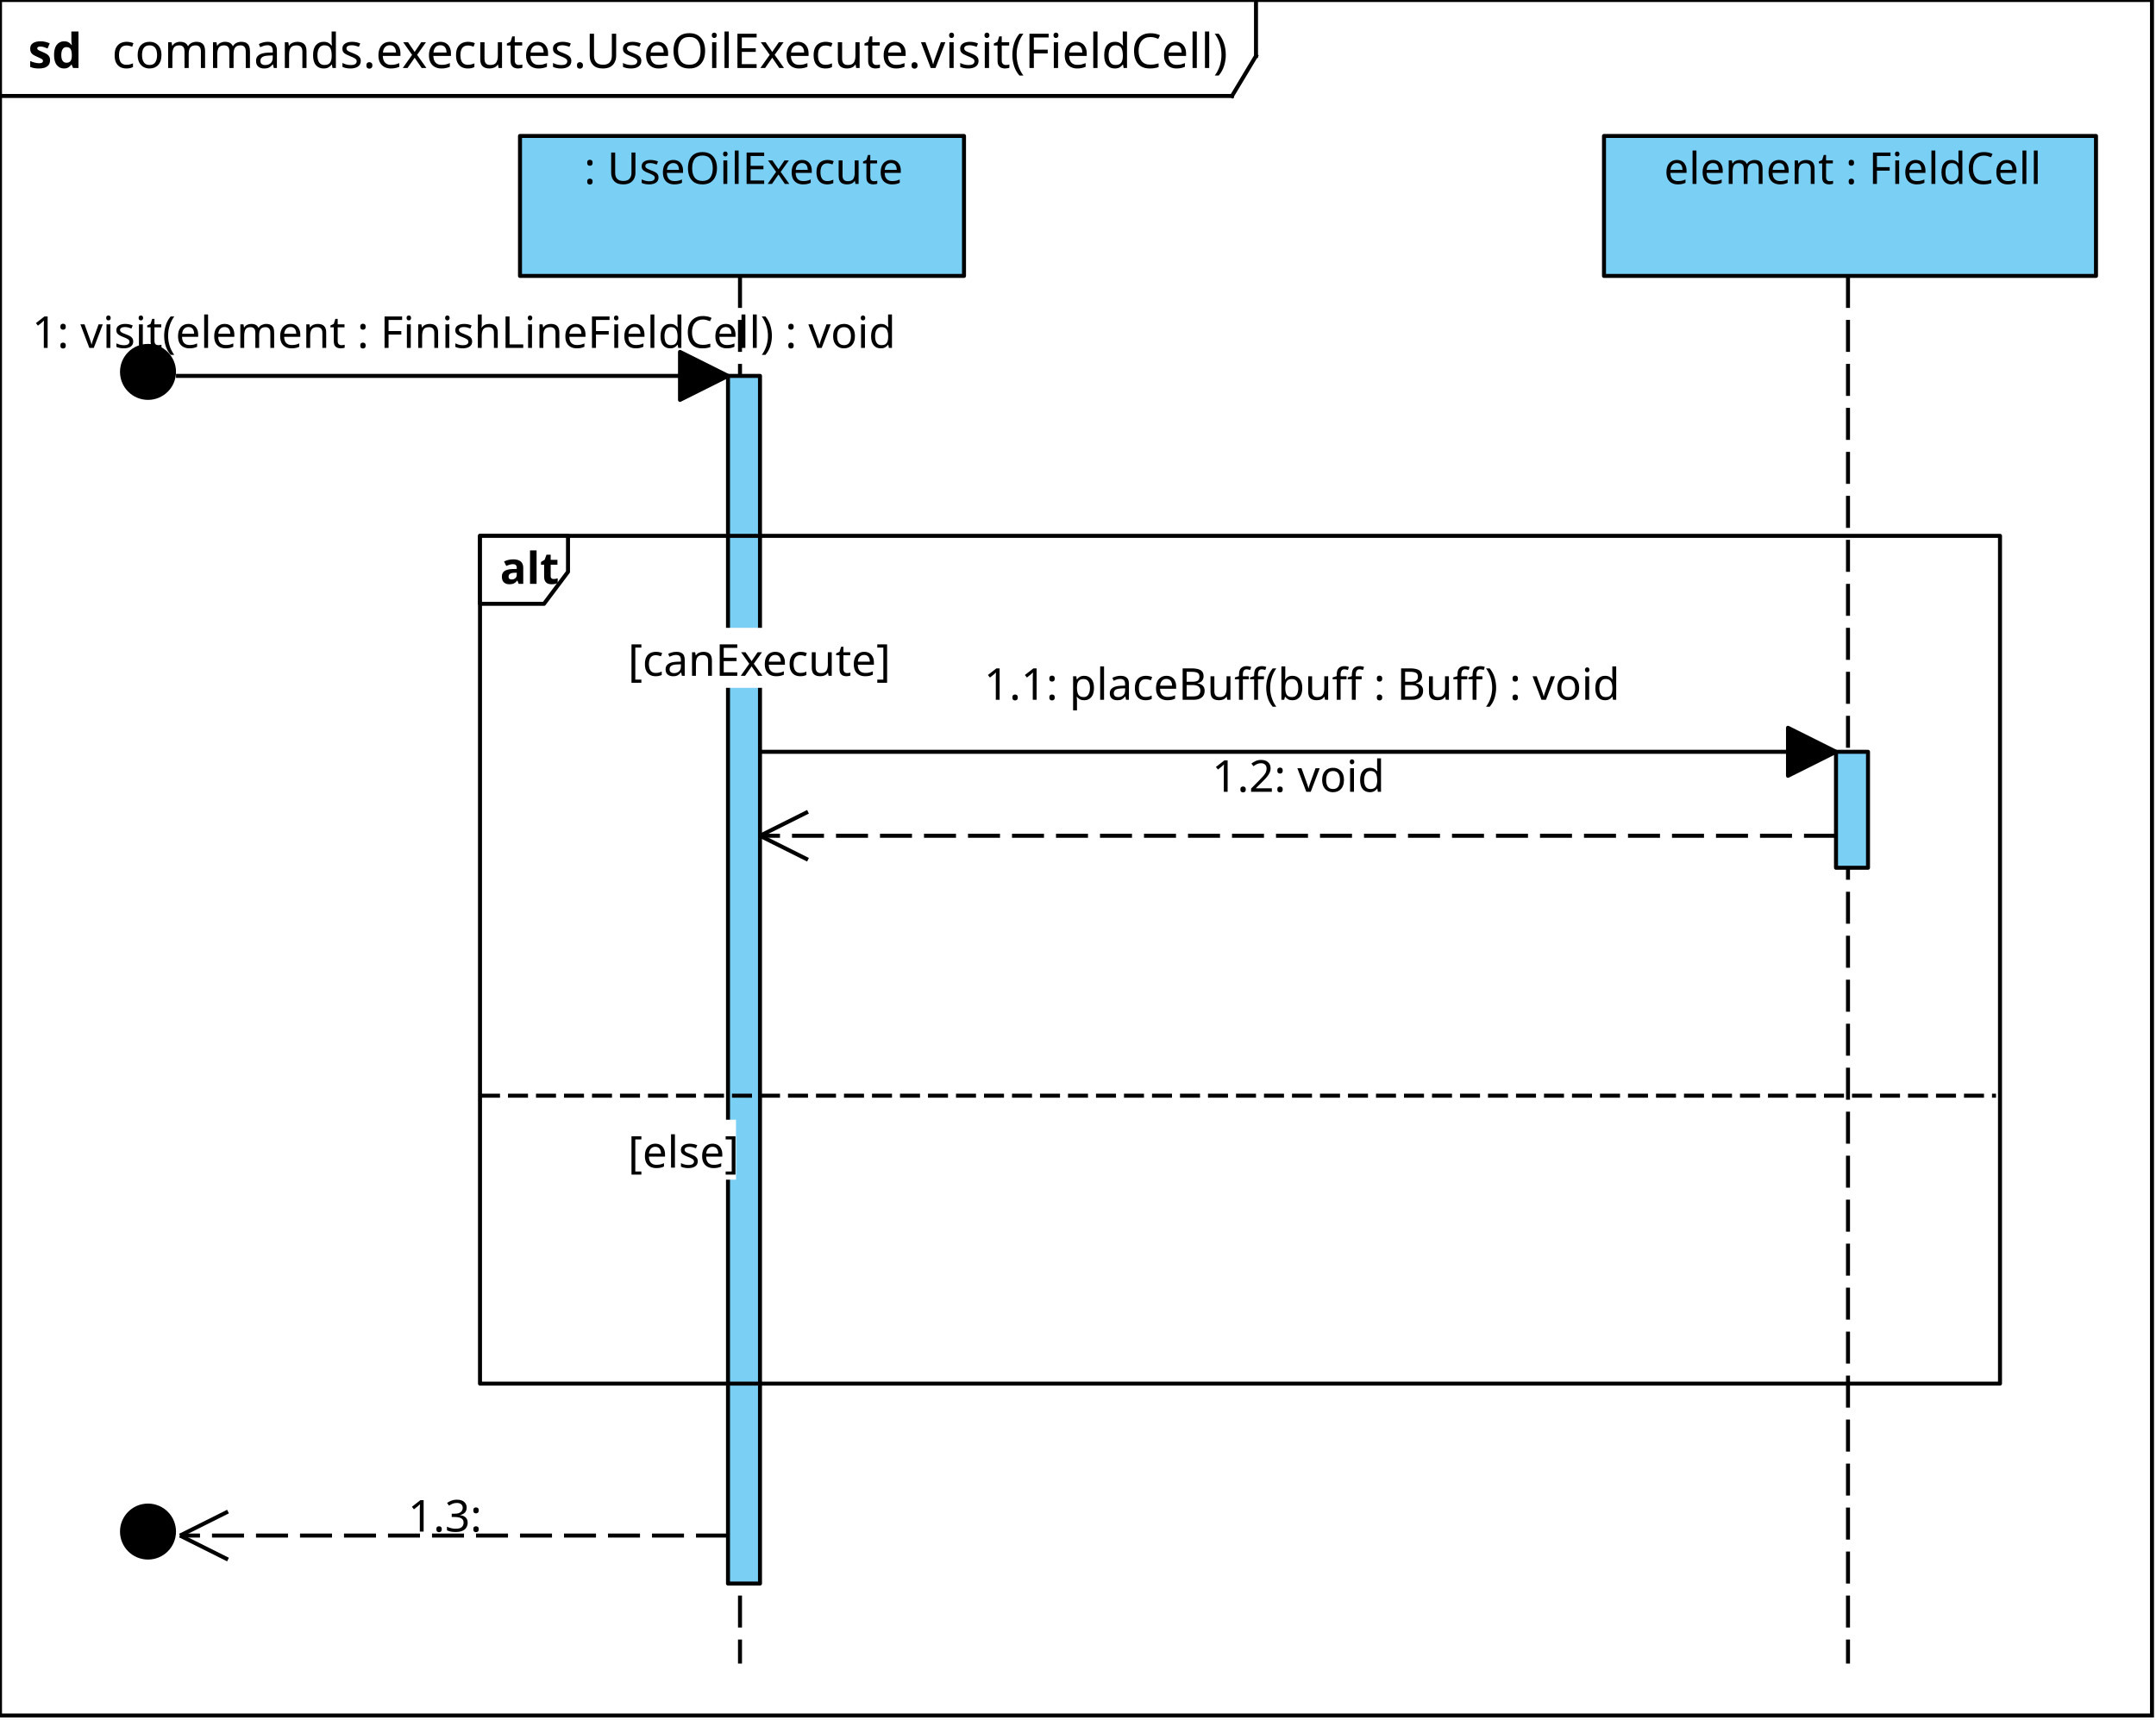
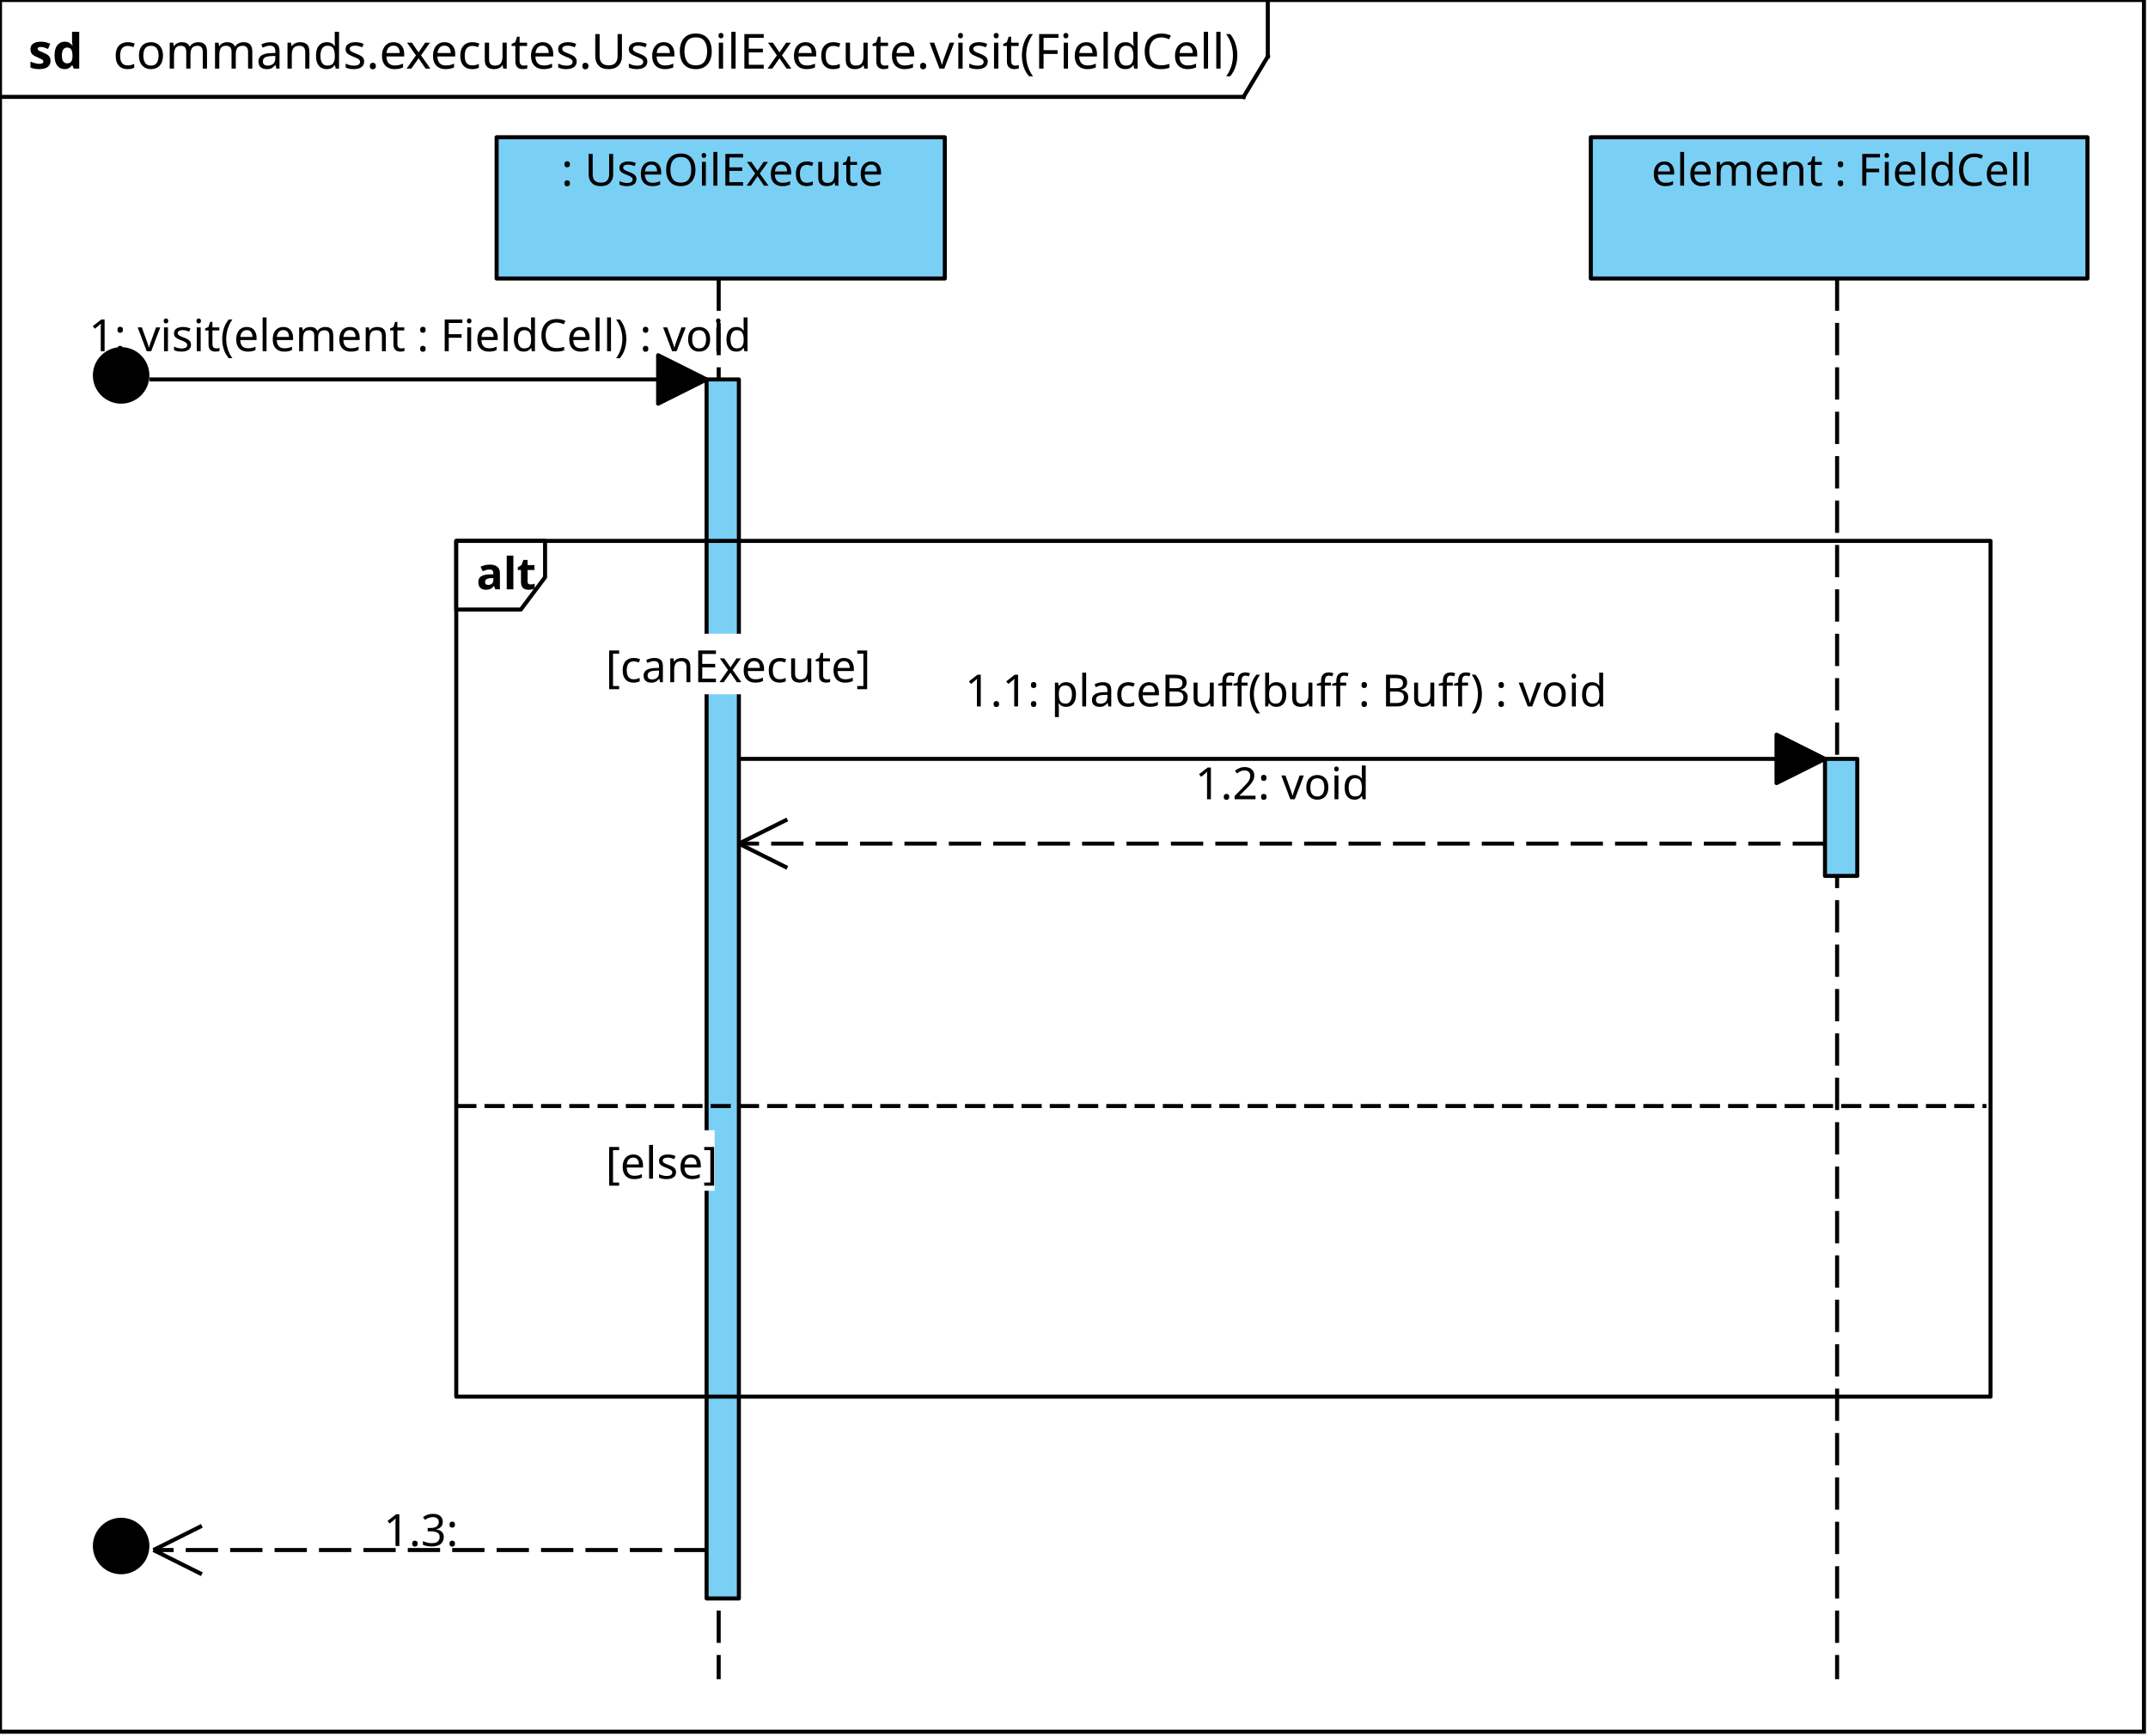
- <svg xmlns="http://www.w3.org/2000/svg" fill-opacity="0" color-rendering="auto" color-interpolation="auto" stroke="rgb(0,0,0)" text-rendering="auto" stroke-linecap="square" width="539" stroke-miterlimit="10" stroke-opacity="0" shape-rendering="auto" fill="rgb(0,0,0)" stroke-dasharray="none" font-weight="normal" stroke-width="1" height="430" font-family="'Dialog'" font-style="normal" stroke-linejoin="miter" font-size="12" stroke-dashoffset="0" image-rendering="auto">
+ <svg xmlns="http://www.w3.org/2000/svg" fill-opacity="0" color-rendering="auto" color-interpolation="auto" stroke="rgb(0,0,0)" text-rendering="auto" stroke-linecap="square" width="532" stroke-miterlimit="10" stroke-opacity="0" shape-rendering="auto" fill="rgb(0,0,0)" stroke-dasharray="none" font-weight="normal" stroke-width="1" height="430" font-family="'Dialog'" font-style="normal" stroke-linejoin="miter" font-size="12" stroke-dashoffset="0" image-rendering="auto">
  <defs id="genericDefs" />
  <g>
    <defs id="defs1">
      <clipPath clipPathUnits="userSpaceOnUse" id="clipPath1">
        <path d="M-7 -7 L123 -7 L123 393 L-7 393 L-7 -7 Z" />
      </clipPath>
      <clipPath clipPathUnits="userSpaceOnUse" id="clipPath2">
        <path d="M-7 -7 L26 -7 L26 31 L-7 31 L-7 -7 Z" />
      </clipPath>
      <clipPath clipPathUnits="userSpaceOnUse" id="clipPath3">
        <path d="M-7 -7 L19 -7 L19 313 L-7 313 L-7 -7 Z" />
      </clipPath>
      <clipPath clipPathUnits="userSpaceOnUse" id="clipPath4">
        <path d="M-7 -7 L135 -7 L135 393 L-7 393 L-7 -7 Z" />
      </clipPath>
      <clipPath clipPathUnits="userSpaceOnUse" id="clipPath5">
        <path d="M-7 -7 L391 -7 L391 223 L-7 223 L-7 -7 Z" />
      </clipPath>
      <clipPath clipPathUnits="userSpaceOnUse" id="clipPath6">
-         <path d="M-7 -7 L-7 223 L391 223 L391 -7 Z" />
+         <path d="M100 23 L100 38 L37 38 L37 23 ZM63 146 L63 161 L37 161 L37 146 ZM-7 -7 L-7 223 L391 223 L391 -7 Z" />
      </clipPath>
      <clipPath clipPathUnits="userSpaceOnUse" id="clipPath7">
        <path d="M0 0 L23 0 L23 18 L0 18 L0 0 Z" />
      </clipPath>
      <clipPath clipPathUnits="userSpaceOnUse" id="clipPath8">
        <path d="M-7 -7 L19 -7 L19 40 L-7 40 L-7 -7 Z" />
      </clipPath>
      <clipPath clipPathUnits="userSpaceOnUse" id="clipPath9">
        <path d="M-7 -7 L391 -7 L391 82 L-7 82 L-7 -7 Z" />
      </clipPath>
      <clipPath clipPathUnits="userSpaceOnUse" id="clipPath10">
        <path d="M0 0 L46 0 L46 15 L0 15 L0 0 Z" />
      </clipPath>
      <clipPath clipPathUnits="userSpaceOnUse" id="clipPath11">
        <path d="M0 0 L0 4 L380 4 L380 0 Z" />
      </clipPath>
      <clipPath clipPathUnits="userSpaceOnUse" id="clipPath12">
        <path d="M-7 -7 L391 -7 L391 134 L-7 134 L-7 -7 Z" />
      </clipPath>
      <clipPath clipPathUnits="userSpaceOnUse" id="clipPath13">
        <path d="M0 0 L83 0 L83 15 L0 15 L0 0 Z" />
      </clipPath>
      <clipPath clipPathUnits="userSpaceOnUse" id="clipPath14">
        <path d="M-124 -15 L248 -15 L248 30 L-124 30 L-124 -15 Z" />
      </clipPath>
      <clipPath clipPathUnits="userSpaceOnUse" id="clipPath15">
        <path d="M-112 -15 L224 -15 L224 30 L-112 30 L-112 -15 Z" />
      </clipPath>
      <clipPath clipPathUnits="userSpaceOnUse" id="clipPath16">
        <path d="M0 0 L242 0 L242 104 L0 104 L0 0 Z" />
      </clipPath>
      <clipPath clipPathUnits="userSpaceOnUse" id="clipPath17">
        <path d="M0 0 L241 0 L241 104 L0 104 L0 0 Z" />
      </clipPath>
      <clipPath clipPathUnits="userSpaceOnUse" id="clipPath18">
        <path d="M0 0 L373 0 L373 104 L0 104 L0 0 Z" />
      </clipPath>
      <clipPath clipPathUnits="userSpaceOnUse" id="clipPath19">
        <path d="M-62 -15 L124 -15 L124 30 L-62 30 L-62 -15 Z" />
      </clipPath>
      <clipPath clipPathUnits="userSpaceOnUse" id="clipPath20">
        <path d="M-172 -15 L344 -15 L344 30 L-172 30 L-172 -15 Z" />
      </clipPath>
      <clipPath clipPathUnits="userSpaceOnUse" id="clipPath21">
        <path d="M-42 -16 L84 -16 L84 32 L-42 32 L-42 -16 Z" />
      </clipPath>
      <clipPath clipPathUnits="userSpaceOnUse" id="clipPath22">
-         <path d="M-262 -14 L524 -14 L524 28 L-262 28 L-262 -14 Z" />
+         <path d="M-179 -15 L358 -15 L358 30 L-179 30 L-179 -15 Z" />
      </clipPath>
    </defs>
    <g fill="white" text-rendering="geometricPrecision" fill-opacity="1" stroke-opacity="1" stroke="white">
-       <rect x="0" width="539" height="430" y="0" stroke="none" />
-       <rect x="0" y="38" transform="translate(0,-38)" fill="none" width="538" height="429" stroke="black" />
-       <text x="7" y="55" transform="translate(0,-38)" fill="black" stroke="none" font-weight="bold" xml:space="preserve">sd</text>
-       <text fill="black" x="28" xml:space="preserve" y="55" transform="translate(0,-38)" stroke="none">commands.executes.UseOilExecute.visit(FieldCell)</text>
-       <line transform="translate(0,-38)" fill="none" x1="0" x2="308" y1="62" y2="62" stroke="black" />
-       <line transform="translate(0,-38)" fill="none" x1="314" x2="314" y1="38" y2="52" stroke="black" />
-       <line transform="translate(0,-38)" fill="none" x1="314" x2="308" y1="52" y2="62" stroke="black" />
+       <rect x="0" width="532" height="430" y="0" stroke="none" />
+       <rect x="7" y="38" transform="translate(-7,-38)" fill="none" width="531" height="429" stroke="black" />
+       <text x="14" y="55" transform="translate(-7,-38)" fill="black" stroke="none" font-weight="bold" xml:space="preserve">sd</text>
+       <text fill="black" x="35" xml:space="preserve" y="55" transform="translate(-7,-38)" stroke="none">commands.executes.UseOilExecute.visit(FieldCell)</text>
+       <line transform="translate(-7,-38)" fill="none" x1="7" x2="315" y1="62" y2="62" stroke="black" />
+       <line transform="translate(-7,-38)" fill="none" x1="321" x2="321" y1="38" y2="52" stroke="black" />
+       <line transform="translate(-7,-38)" fill="none" x1="321" x2="315" y1="52" y2="62" stroke="black" />
    </g>
-     <g font-size="11" transform="translate(130,34)" fill-opacity="1" fill="rgb(122,207,245)" text-rendering="geometricPrecision" font-family="sans-serif" stroke="rgb(122,207,245)" stroke-opacity="1">
+     <g font-size="11" transform="translate(123,34)" fill-opacity="1" fill="rgb(122,207,245)" text-rendering="geometricPrecision" font-family="sans-serif" stroke="rgb(122,207,245)" stroke-opacity="1">
      <rect x="0" width="111" height="35" y="0" clip-path="url(#clipPath1)" stroke="none" />
    </g>
-     <g font-size="11" stroke-linecap="butt" transform="translate(130,34)" fill-opacity="1" fill="black" text-rendering="geometricPrecision" font-family="sans-serif" stroke-linejoin="round" stroke="black" stroke-opacity="1" stroke-miterlimit="0">
+     <g font-size="11" stroke-linecap="butt" transform="translate(123,34)" fill-opacity="1" fill="black" text-rendering="geometricPrecision" font-family="sans-serif" stroke-linejoin="round" stroke="black" stroke-opacity="1" stroke-miterlimit="0">
      <rect fill="none" x="0" width="111" height="35" y="0" clip-path="url(#clipPath1)" />
      <line clip-path="url(#clipPath1)" fill="none" x1="55" x2="55" y1="35" stroke-linejoin="bevel" y2="382" stroke-dasharray="8,3" />
    </g>
-     <g font-size="11" transform="translate(30,84)" fill-opacity="1" fill="black" text-rendering="geometricPrecision" font-family="sans-serif" stroke="black" stroke-opacity="1">
+     <g font-size="11" transform="translate(23,84)" fill-opacity="1" fill="black" text-rendering="geometricPrecision" font-family="sans-serif" stroke="black" stroke-opacity="1">
      <circle r="7" clip-path="url(#clipPath2)" cx="7" cy="9" stroke="none" />
    </g>
-     <g font-size="11" transform="translate(182,94)" fill-opacity="1" fill="rgb(122,207,245)" text-rendering="geometricPrecision" font-family="sans-serif" stroke="rgb(122,207,245)" stroke-opacity="1">
+     <g font-size="11" transform="translate(175,94)" fill-opacity="1" fill="rgb(122,207,245)" text-rendering="geometricPrecision" font-family="sans-serif" stroke="rgb(122,207,245)" stroke-opacity="1">
      <rect x="0" width="8" height="302" y="0" clip-path="url(#clipPath3)" stroke="none" />
    </g>
-     <g font-size="11" stroke-linecap="butt" transform="translate(182,94)" fill-opacity="1" fill="black" text-rendering="geometricPrecision" font-family="sans-serif" stroke-linejoin="round" stroke="black" stroke-opacity="1" stroke-miterlimit="0">
+     <g font-size="11" stroke-linecap="butt" transform="translate(175,94)" fill-opacity="1" fill="black" text-rendering="geometricPrecision" font-family="sans-serif" stroke-linejoin="round" stroke="black" stroke-opacity="1" stroke-miterlimit="0">
      <rect fill="none" x="0" width="8" height="302" y="0" clip-path="url(#clipPath3)" />
    </g>
-     <g font-size="11" transform="translate(401,34)" fill-opacity="1" fill="rgb(122,207,245)" text-rendering="geometricPrecision" font-family="sans-serif" stroke="rgb(122,207,245)" stroke-opacity="1">
+     <g font-size="11" transform="translate(394,34)" fill-opacity="1" fill="rgb(122,207,245)" text-rendering="geometricPrecision" font-family="sans-serif" stroke="rgb(122,207,245)" stroke-opacity="1">
      <rect x="0" width="123" height="35" y="0" clip-path="url(#clipPath4)" stroke="none" />
    </g>
-     <g font-size="11" stroke-linecap="butt" transform="translate(401,34)" fill-opacity="1" fill="black" text-rendering="geometricPrecision" font-family="sans-serif" stroke-linejoin="round" stroke="black" stroke-opacity="1" stroke-miterlimit="0">
+     <g font-size="11" stroke-linecap="butt" transform="translate(394,34)" fill-opacity="1" fill="black" text-rendering="geometricPrecision" font-family="sans-serif" stroke-linejoin="round" stroke="black" stroke-opacity="1" stroke-miterlimit="0">
      <rect fill="none" x="0" width="123" height="35" y="0" clip-path="url(#clipPath4)" />
      <line clip-path="url(#clipPath4)" fill="none" x1="61" x2="61" y1="35" stroke-linejoin="bevel" y2="382" stroke-dasharray="8,3" />
    </g>
-     <g font-size="11" stroke-linecap="butt" transform="translate(120,134)" fill-opacity="1" fill="black" text-rendering="geometricPrecision" font-family="sans-serif" stroke-linejoin="round" stroke="black" font-weight="bold" stroke-opacity="1" stroke-miterlimit="0">
+     <g font-size="11" stroke-linecap="butt" transform="translate(113,134)" fill-opacity="1" fill="black" text-rendering="geometricPrecision" font-family="sans-serif" stroke-linejoin="round" stroke="black" font-weight="bold" stroke-opacity="1" stroke-miterlimit="0">
      <rect fill="none" x="0" width="380" height="212" y="0" clip-path="url(#clipPath6)" />
    </g>
-     <g font-size="11" transform="translate(120,134)" fill-opacity="1" fill="white" text-rendering="geometricPrecision" font-family="sans-serif" stroke="white" font-weight="bold" stroke-opacity="1">
+     <g font-size="11" transform="translate(113,134)" fill-opacity="1" fill="white" text-rendering="geometricPrecision" font-family="sans-serif" stroke="white" font-weight="bold" stroke-opacity="1">
      <path d="M22 0 L22 9 L16 17 L0 17 L0 0 Z" clip-path="url(#clipPath6)" stroke="none" />
    </g>
-     <g font-size="11" stroke-linecap="butt" transform="translate(120,134)" fill-opacity="1" fill="black" text-rendering="geometricPrecision" font-family="sans-serif" stroke-linejoin="round" stroke="black" font-weight="bold" stroke-opacity="1" stroke-miterlimit="0">
+     <g font-size="11" stroke-linecap="butt" transform="translate(113,134)" fill-opacity="1" fill="black" text-rendering="geometricPrecision" font-family="sans-serif" stroke-linejoin="round" stroke="black" font-weight="bold" stroke-opacity="1" stroke-miterlimit="0">
      <path fill="none" d="M22 0 L22 9 L16 17 L0 17 L0 0 Z" clip-path="url(#clipPath6)" />
    </g>
-     <g font-size="11" transform="translate(120,134)" fill-opacity="1" fill="black" text-rendering="geometricPrecision" font-family="sans-serif" stroke="black" font-weight="bold" stroke-opacity="1">
+     <g font-size="11" transform="translate(113,134)" fill-opacity="1" fill="black" text-rendering="geometricPrecision" font-family="sans-serif" stroke="black" font-weight="bold" stroke-opacity="1">
      <text x="5" xml:space="preserve" y="12" clip-path="url(#clipPath7)" stroke="none">alt</text>
    </g>
-     <g font-size="11" transform="translate(30,374)" fill-opacity="1" fill="black" text-rendering="geometricPrecision" font-family="sans-serif" stroke="black" stroke-opacity="1">
+     <g font-size="11" transform="translate(23,374)" fill-opacity="1" fill="black" text-rendering="geometricPrecision" font-family="sans-serif" stroke="black" stroke-opacity="1">
      <circle r="7" clip-path="url(#clipPath2)" cx="7" cy="9" stroke="none" />
    </g>
-     <g font-size="11" transform="translate(459,188)" fill-opacity="1" fill="rgb(122,207,245)" text-rendering="geometricPrecision" font-family="sans-serif" stroke="rgb(122,207,245)" stroke-opacity="1">
+     <g font-size="11" transform="translate(452,188)" fill-opacity="1" fill="rgb(122,207,245)" text-rendering="geometricPrecision" font-family="sans-serif" stroke="rgb(122,207,245)" stroke-opacity="1">
      <rect x="0" width="8" height="29" y="0" clip-path="url(#clipPath8)" stroke="none" />
    </g>
-     <g font-size="11" stroke-linecap="butt" transform="translate(459,188)" fill-opacity="1" fill="black" text-rendering="geometricPrecision" font-family="sans-serif" stroke-linejoin="round" stroke="black" stroke-opacity="1" stroke-miterlimit="0">
+     <g font-size="11" stroke-linecap="butt" transform="translate(452,188)" fill-opacity="1" fill="black" text-rendering="geometricPrecision" font-family="sans-serif" stroke-linejoin="round" stroke="black" stroke-opacity="1" stroke-miterlimit="0">
      <rect fill="none" x="0" width="8" height="29" y="0" clip-path="url(#clipPath8)" />
    </g>
-     <g font-size="11" transform="translate(148,280)" fill-opacity="1" fill="white" text-rendering="geometricPrecision" font-family="sans-serif" stroke="white" stroke-opacity="1">
+     <g font-size="11" transform="translate(141,280)" fill-opacity="1" fill="white" text-rendering="geometricPrecision" font-family="sans-serif" stroke="white" stroke-opacity="1">
      <rect x="8" width="28" height="17" y="-1" clip-path="url(#clipPath10)" stroke="none" />
      <text fill="black" x="9" xml:space="preserve" y="12" clip-path="url(#clipPath10)" stroke="none">[else]</text>
    </g>
-     <g font-size="11" stroke-linecap="butt" transform="translate(120,152)" fill-opacity="1" fill="black" text-rendering="geometricPrecision" font-family="sans-serif" stroke-linejoin="bevel" stroke-dasharray="5,2" stroke="black" stroke-opacity="1" stroke-miterlimit="0">
+     <g font-size="11" stroke-linecap="butt" transform="translate(113,152)" fill-opacity="1" fill="black" text-rendering="geometricPrecision" font-family="sans-serif" stroke-linejoin="bevel" stroke-dasharray="5,2" stroke="black" stroke-opacity="1" stroke-miterlimit="0">
      <line y2="122" fill="none" x1="0" clip-path="url(#clipPath12)" x2="379" y1="122" />
    </g>
-     <g font-size="11" transform="translate(148,157)" fill-opacity="1" fill="white" text-rendering="geometricPrecision" font-family="sans-serif" stroke="white" stroke-opacity="1">
+     <g font-size="11" transform="translate(141,157)" fill-opacity="1" fill="white" text-rendering="geometricPrecision" font-family="sans-serif" stroke="white" stroke-opacity="1">
      <rect x="8" width="65" height="17" y="-1" clip-path="url(#clipPath13)" stroke="none" />
      <text fill="black" x="9" xml:space="preserve" y="12" clip-path="url(#clipPath13)" stroke="none">[canExecute]</text>
    </g>
-     <g font-size="11" transform="translate(401,34)" fill-opacity="1" fill="black" text-rendering="geometricPrecision" font-family="sans-serif" stroke="black" stroke-opacity="1">
+     <g font-size="11" transform="translate(394,34)" fill-opacity="1" fill="black" text-rendering="geometricPrecision" font-family="sans-serif" stroke="black" stroke-opacity="1">
      <text x="15" xml:space="preserve" y="12" clip-path="url(#clipPath14)" stroke="none">element : FieldCell</text>
    </g>
-     <g font-size="11" transform="translate(130,34)" fill-opacity="1" fill="black" text-rendering="geometricPrecision" font-family="sans-serif" stroke="black" stroke-opacity="1">
+     <g font-size="11" transform="translate(123,34)" fill-opacity="1" fill="black" text-rendering="geometricPrecision" font-family="sans-serif" stroke="black" stroke-opacity="1">
      <text x="16" xml:space="preserve" y="12" clip-path="url(#clipPath15)" stroke="none">: UseOilExecute</text>
    </g>
-     <g font-size="11" stroke-linecap="butt" transform="translate(-6,44)" fill-opacity="1" fill="black" text-rendering="geometricPrecision" font-family="sans-serif" stroke-linejoin="round" stroke="black" stroke-opacity="1">
+     <g font-size="11" stroke-linecap="butt" transform="translate(-13,44)" fill-opacity="1" fill="black" text-rendering="geometricPrecision" font-family="sans-serif" stroke-linejoin="round" stroke="black" stroke-opacity="1">
      <line y2="50" fill="none" x1="50" clip-path="url(#clipPath16)" x2="188" y1="50" />
      <polygon points=" 188 50 176 44 176 56" clip-path="url(#clipPath16)" stroke="none" />
      <polygon fill="none" points=" 188 50 176 44 176 56" clip-path="url(#clipPath16)" />
    </g>
-     <g font-size="11" stroke-linecap="butt" transform="translate(-5,334)" fill-opacity="1" fill="black" text-rendering="geometricPrecision" font-family="sans-serif" stroke-linejoin="round" stroke-dasharray="8,3" stroke="black" stroke-opacity="1" stroke-miterlimit="0">
+     <g font-size="11" stroke-linecap="butt" transform="translate(-12,334)" fill-opacity="1" fill="black" text-rendering="geometricPrecision" font-family="sans-serif" stroke-linejoin="round" stroke-dasharray="8,3" stroke="black" stroke-opacity="1" stroke-miterlimit="0">
      <line y2="50" fill="none" x1="187" clip-path="url(#clipPath17)" x2="50" y1="50" />
      <line clip-path="url(#clipPath17)" fill="none" x1="50" x2="62" y1="50" y2="56" stroke-dasharray="none" stroke-miterlimit="10" />
      <line clip-path="url(#clipPath17)" fill="none" x1="50" x2="62" y1="50" y2="44" stroke-dasharray="none" stroke-miterlimit="10" />
    </g>
-     <g font-size="11" stroke-linecap="butt" transform="translate(140,138)" fill-opacity="1" fill="black" text-rendering="geometricPrecision" font-family="sans-serif" stroke-linejoin="round" stroke="black" stroke-opacity="1">
+     <g font-size="11" stroke-linecap="butt" transform="translate(133,138)" fill-opacity="1" fill="black" text-rendering="geometricPrecision" font-family="sans-serif" stroke-linejoin="round" stroke="black" stroke-opacity="1">
      <line y2="50" fill="none" x1="50" clip-path="url(#clipPath18)" x2="319" y1="50" />
      <polygon points=" 319 50 307 44 307 56" clip-path="url(#clipPath18)" stroke="none" />
      <polygon fill="none" points=" 319 50 307 44 307 56" clip-path="url(#clipPath18)" />
    </g>
-     <g font-size="11" stroke-linecap="butt" transform="translate(140,159)" fill-opacity="1" fill="black" text-rendering="geometricPrecision" font-family="sans-serif" stroke-linejoin="round" stroke-dasharray="8,3" stroke="black" stroke-opacity="1" stroke-miterlimit="0">
+     <g font-size="11" stroke-linecap="butt" transform="translate(133,159)" fill-opacity="1" fill="black" text-rendering="geometricPrecision" font-family="sans-serif" stroke-linejoin="round" stroke-dasharray="8,3" stroke="black" stroke-opacity="1" stroke-miterlimit="0">
      <line y2="50" fill="none" x1="319" clip-path="url(#clipPath18)" x2="50" y1="50" />
      <line clip-path="url(#clipPath18)" fill="none" x1="50" x2="62" y1="50" y2="56" stroke-dasharray="none" stroke-miterlimit="10" />
      <line clip-path="url(#clipPath18)" fill="none" x1="50" x2="62" y1="50" y2="44" stroke-dasharray="none" stroke-miterlimit="10" />
    </g>
-     <g font-size="11" transform="translate(293,186)" fill-opacity="1" fill="black" text-rendering="geometricPrecision" font-family="sans-serif" stroke="black" stroke-opacity="1">
+     <g font-size="11" transform="translate(286,186)" fill-opacity="1" fill="black" text-rendering="geometricPrecision" font-family="sans-serif" stroke="black" stroke-opacity="1">
      <text x="10" xml:space="preserve" y="12" clip-path="url(#clipPath19)" stroke="none">1.2: void</text>
    </g>
-     <g font-size="11" transform="translate(237,163)" fill-opacity="1" fill="black" text-rendering="geometricPrecision" font-family="sans-serif" stroke="black" stroke-opacity="1">
+     <g font-size="11" transform="translate(230,163)" fill-opacity="1" fill="black" text-rendering="geometricPrecision" font-family="sans-serif" stroke="black" stroke-opacity="1">
      <text x="9" xml:space="preserve" y="12" clip-path="url(#clipPath20)" stroke="none">1.1: placeBuff(buff : Buff) : void</text>
    </g>
-     <g font-size="11" transform="translate(91,371)" fill-opacity="1" fill="black" text-rendering="geometricPrecision" font-family="sans-serif" stroke="black" stroke-opacity="1">
+     <g font-size="11" transform="translate(84,371)" fill-opacity="1" fill="black" text-rendering="geometricPrecision" font-family="sans-serif" stroke="black" stroke-opacity="1">
      <text x="11" xml:space="preserve" y="12" clip-path="url(#clipPath21)" stroke="none">1.3:</text>
    </g>
-     <g font-size="11" transform="translate(-17,75)" fill-opacity="1" fill="black" text-rendering="geometricPrecision" font-family="sans-serif" stroke="black" stroke-opacity="1">
-       <text x="25" xml:space="preserve" y="12" clip-path="url(#clipPath22)" stroke="none">1: visit(element : FinishLineFieldCell) : void</text>
+     <g font-size="11" transform="translate(12,75)" fill-opacity="1" fill="black" text-rendering="geometricPrecision" font-family="sans-serif" stroke="black" stroke-opacity="1">
+       <text x="10" xml:space="preserve" y="12" clip-path="url(#clipPath22)" stroke="none">1: visit(element : FieldCell) : void</text>
    </g>
  </g>
</svg>
